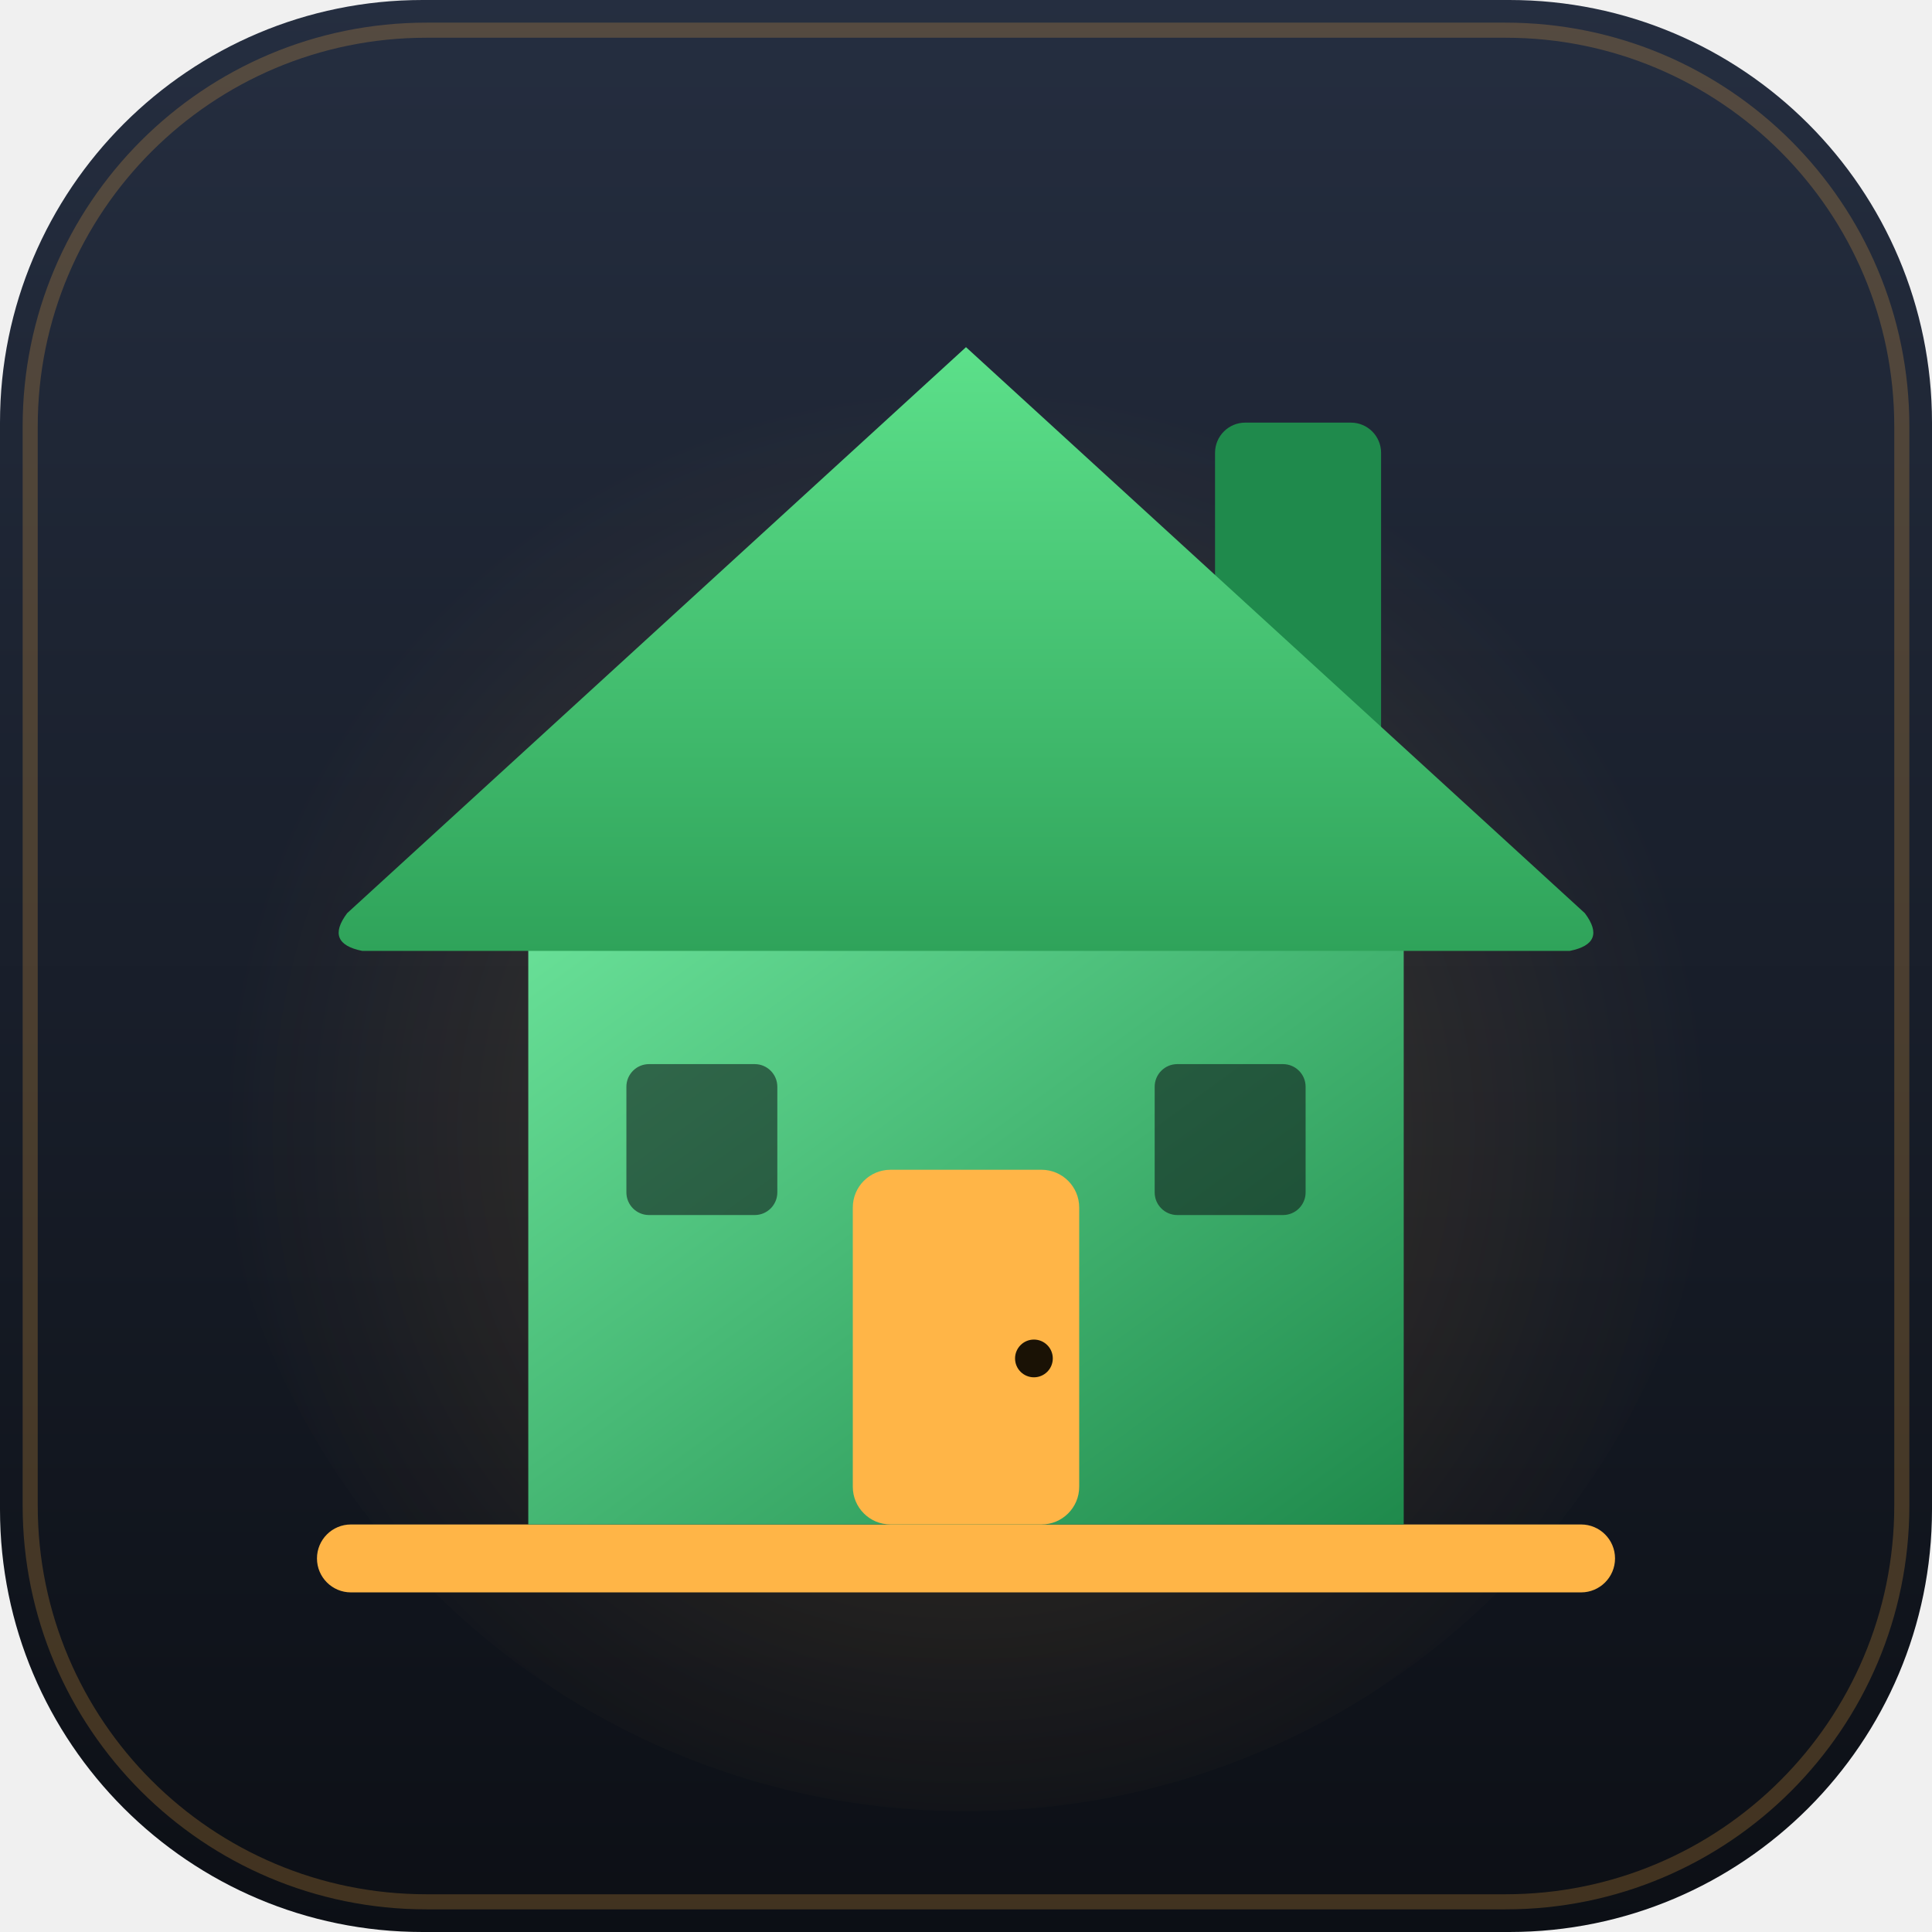
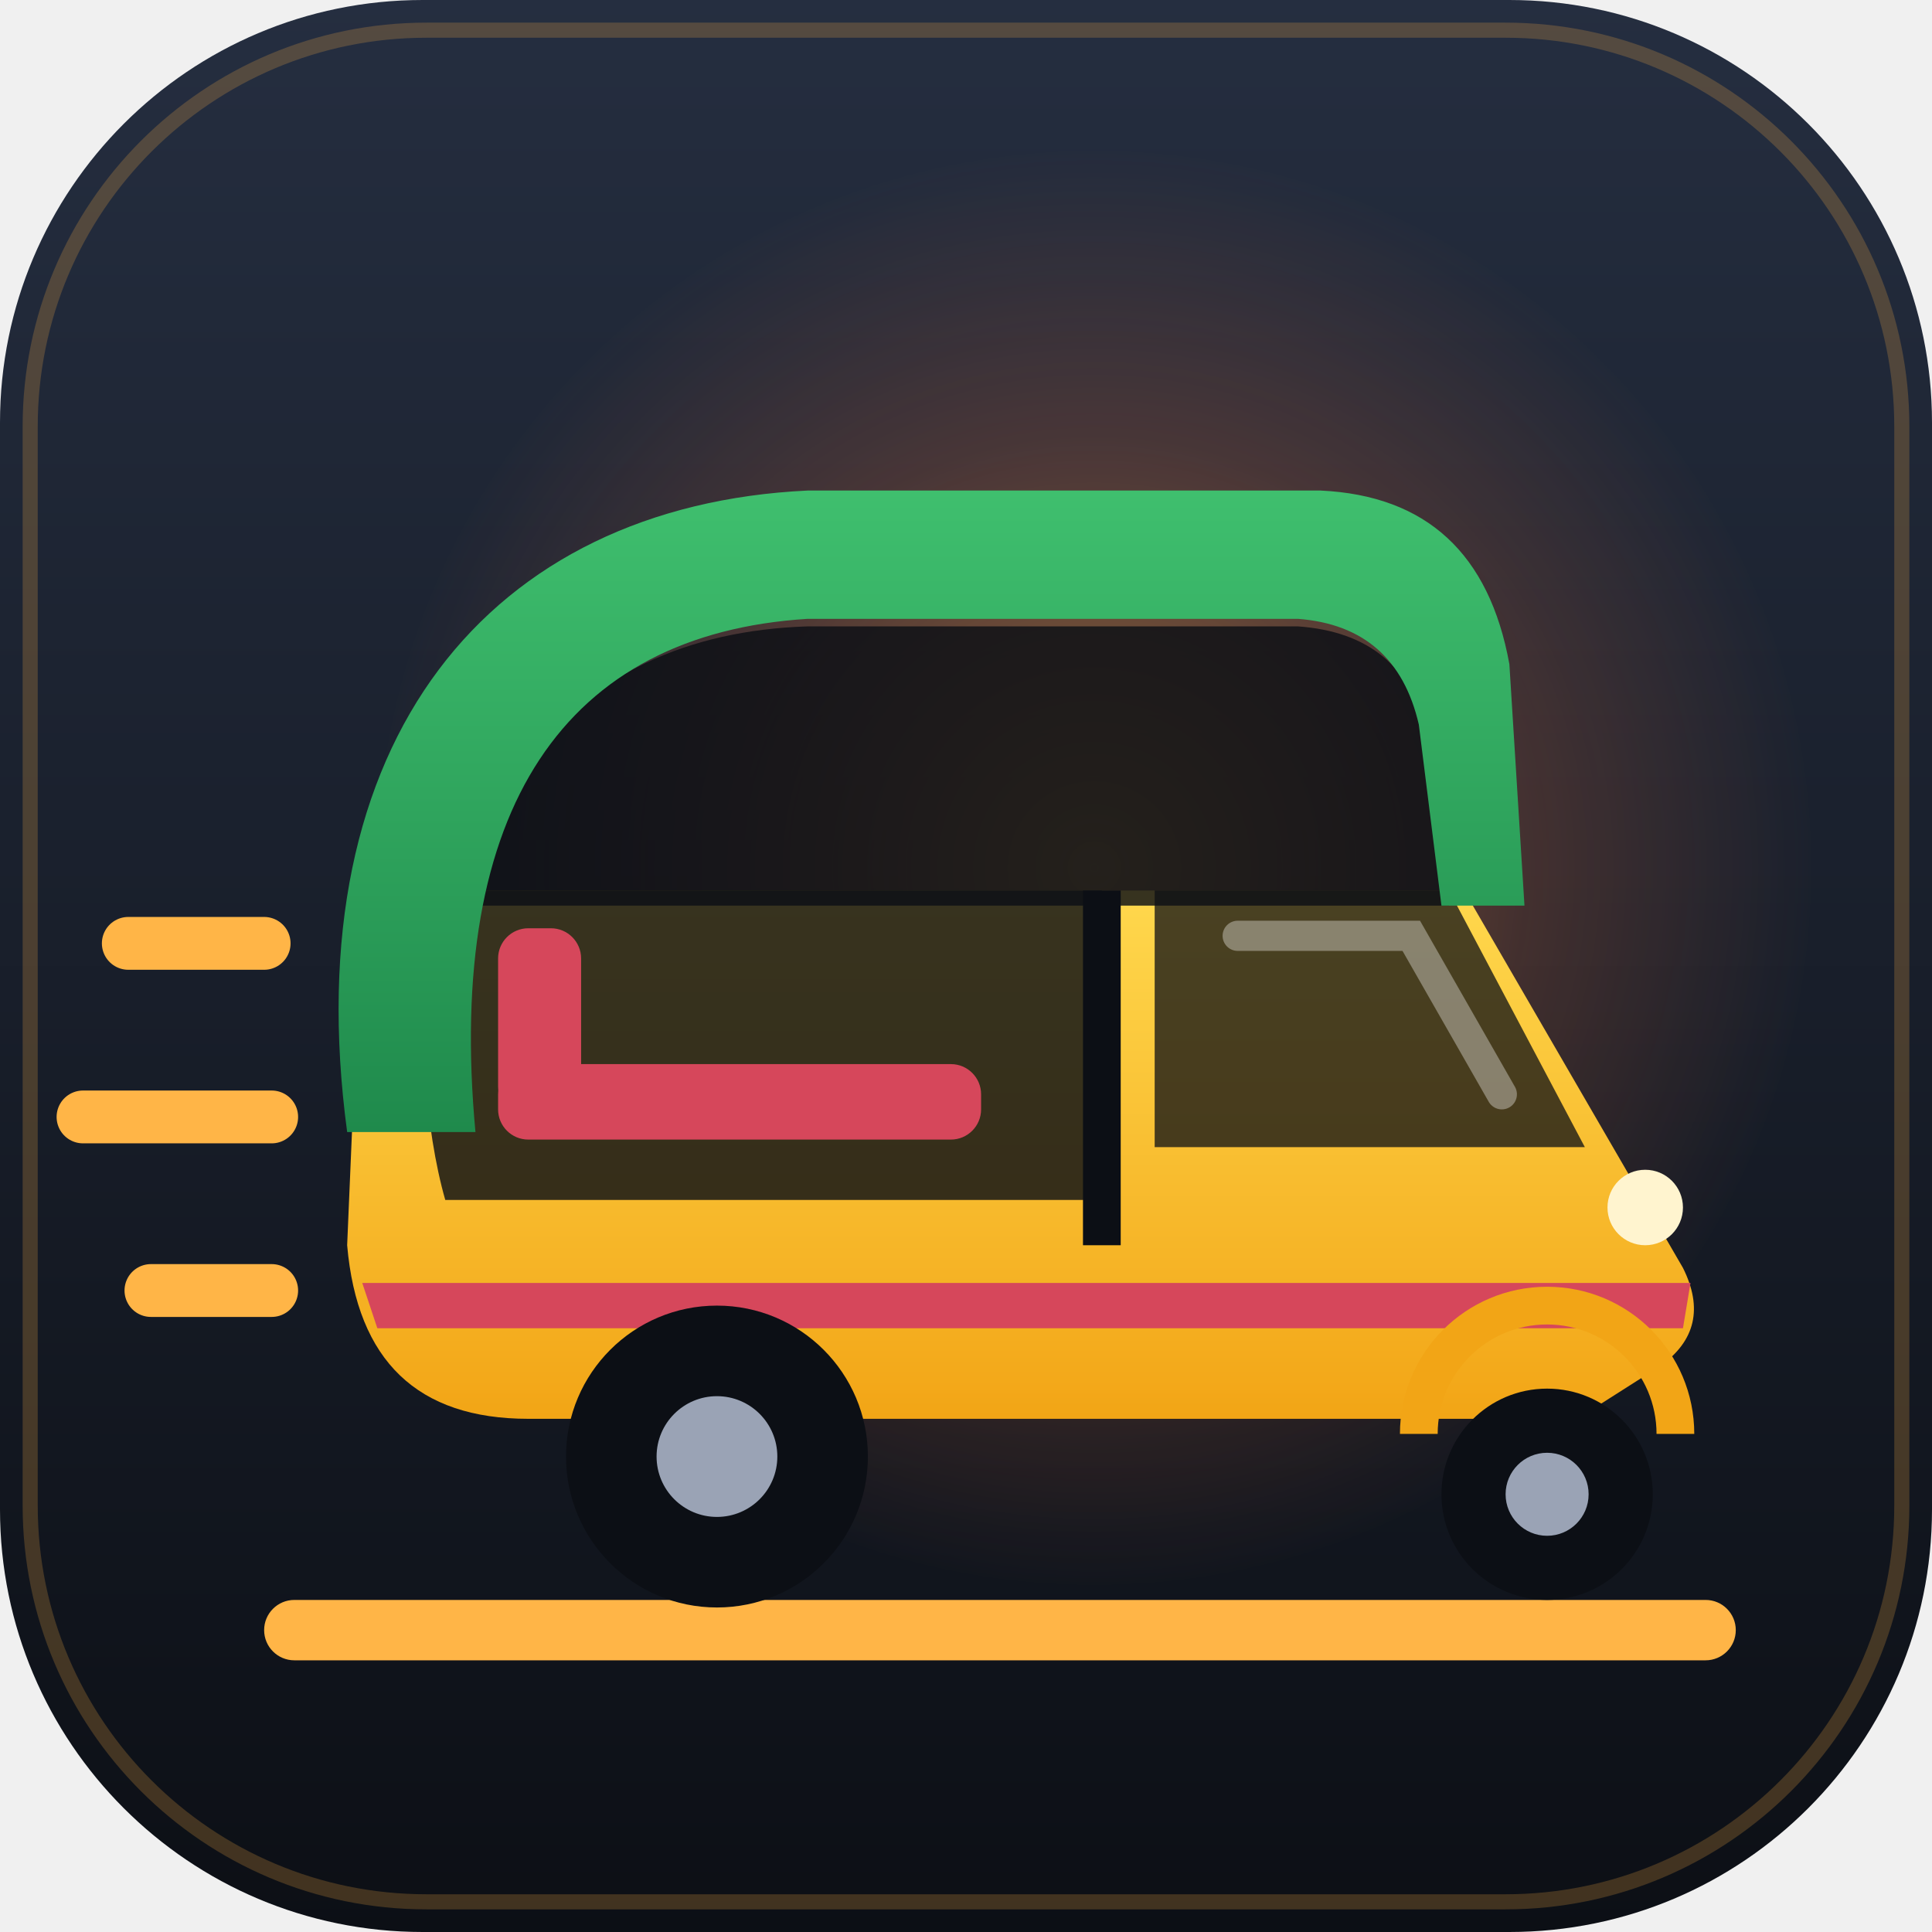
<svg xmlns="http://www.w3.org/2000/svg" viewBox="0 0 512 512" role="img" aria-label="Tuk-Tuk Tycoon">
  <defs>
    <linearGradient id="tile" x1="0" y1="0" x2="0" y2="1">
      <stop offset="0" stop-color="#252e40" />
      <stop offset="1" stop-color="#0c0f15" />
    </linearGradient>
-     <linearGradient id="wall" x1="0" y1="0" x2="1" y2="1">
-       <stop offset="0" stop-color="#6be39a" />
+     <radialGradient id="sun" cx="0.5" cy="0.5" r="0.5">
+       <stop offset="0" stop-color="#ffb547" stop-opacity="0.55" />
+       <stop offset="0.6" stop-color="#ff7a3d" stop-opacity="0.18" />
+       <stop offset="1" stop-color="#ff7a3d" stop-opacity="0" />
+     </radialGradient>
+     <linearGradient id="body" x1="0" y1="0" x2="0" y2="1">
+       <stop offset="0" stop-color="#ffd84d" />
+       <stop offset="1" stop-color="#f2a516" />
+     </linearGradient>
+     <linearGradient id="hood" x1="0" y1="0" x2="0" y2="1">
+       <stop offset="0" stop-color="#3fbf6e" />
      <stop offset="1" stop-color="#1f8a4c" />
    </linearGradient>
-     <linearGradient id="roof" x1="0" y1="0" x2="0" y2="1">
-       <stop offset="0" stop-color="#5ce08a" />
-       <stop offset="1" stop-color="#2fa35a" />
-     </linearGradient>
-     <radialGradient id="glow" cx="0.5" cy="0.55" r="0.5">
-       <stop offset="0" stop-color="#ffb547" stop-opacity="0.2" />
-       <stop offset="1" stop-color="#ffb547" stop-opacity="0" />
-     </radialGradient>
  </defs>
  <rect width="512" height="512" rx="112" fill="url(#tile)" />
  <rect x="8" y="8" width="496" height="496" rx="105" fill="none" stroke="#ffb547" stroke-opacity="0.22" stroke-width="4" />
-   <circle cx="256" cy="280" r="200" fill="url(#glow)" />
-   <rect x="84" y="404" width="344" height="18" rx="9" fill="#ffb547" />
-   <rect x="322" y="112" width="44" height="96" rx="8" fill="#1f8a4c" />
-   <rect x="140" y="236" width="232" height="168" fill="url(#wall)" />
-   <path d="M256 92 L420 242 Q426 250 416 252 L96 252 Q86 250 92 242 Z" fill="url(#roof)" />
-   <rect x="226" y="310" width="60" height="94" rx="10" fill="#ffb547" />
-   <circle cx="274" cy="360" r="5" fill="#1a1205" />
-   <rect x="166" y="282" width="40" height="40" rx="6" fill="#0c0f15" fill-opacity="0.55" />
-   <rect x="306" y="282" width="40" height="40" rx="6" fill="#0c0f15" fill-opacity="0.55" />
+   <circle cx="290" cy="230" r="190" fill="url(#sun)" />
+   <g stroke="#ffb547" stroke-linecap="round" stroke-width="14">
+     <line x1="34" y1="250" x2="70" y2="250" />
+     <line x1="22" y1="296" x2="72" y2="296" />
+     <line x1="40" y1="342" x2="72" y2="342" />
+   </g>
+   <rect x="70" y="424" width="390" height="16" rx="8" fill="#ffb547" />
+   <path d="M96 236 L388 236 L446 336 Q454 352 440 362 L418 376 L140 376 Q96 376 92 330 Z" fill="url(#body)" />
+   <path d="M118 300 C112 214 150 168 214 166 L344 166 Q372 168 378 194 L384 240 L112 240 Z" fill="#0c0f15" fill-opacity="0.82" />
+   <path d="M112 236 L292 236 L292 318 L118 318 Q110 290 112 236 Z" fill="#0c0f15" fill-opacity="0.82" />
+   <rect x="132" y="282" width="128" height="20" rx="8" fill="#d6475b" />
+   <rect x="132" y="246" width="22" height="50" rx="8" fill="#d6475b" />
+   <line x1="292" y1="236" x2="292" y2="330" stroke="#0c0f15" stroke-width="10" />
+   <path d="M306 236 L384 236 L420 304 L306 304 Z" fill="#0c0f15" fill-opacity="0.75" />
+   <path d="M328 248 L374 248 L398 290" fill="none" stroke="#ffffff" stroke-opacity="0.35" stroke-width="8" stroke-linecap="round" />
+   <path d="M92 300 C78 196 130 134 214 130 L350 130 Q392 132 400 176 L404 240 L382 240 L376 192 Q370 166 344 164 L214 164 C150 168 118 214 126 300 Z" fill="url(#hood)" />
+   <path d="M96 340 L448 340 L446 352 L100 352 Z" fill="#d6475b" />
+   <circle cx="436" cy="320" r="10" fill="#fff4cf" />
+   <circle cx="190" cy="386" r="40" fill="#0c0f15" />
+   <circle cx="190" cy="386" r="16" fill="#9aa3b5" />
+   <path d="M376 380 A34 34 0 0 1 444 380" fill="none" stroke="#f2a516" stroke-width="10" />
+   <circle cx="410" cy="396" r="28" fill="#0c0f15" />
+   <circle cx="410" cy="396" r="11" fill="#9aa3b5" />
</svg>
